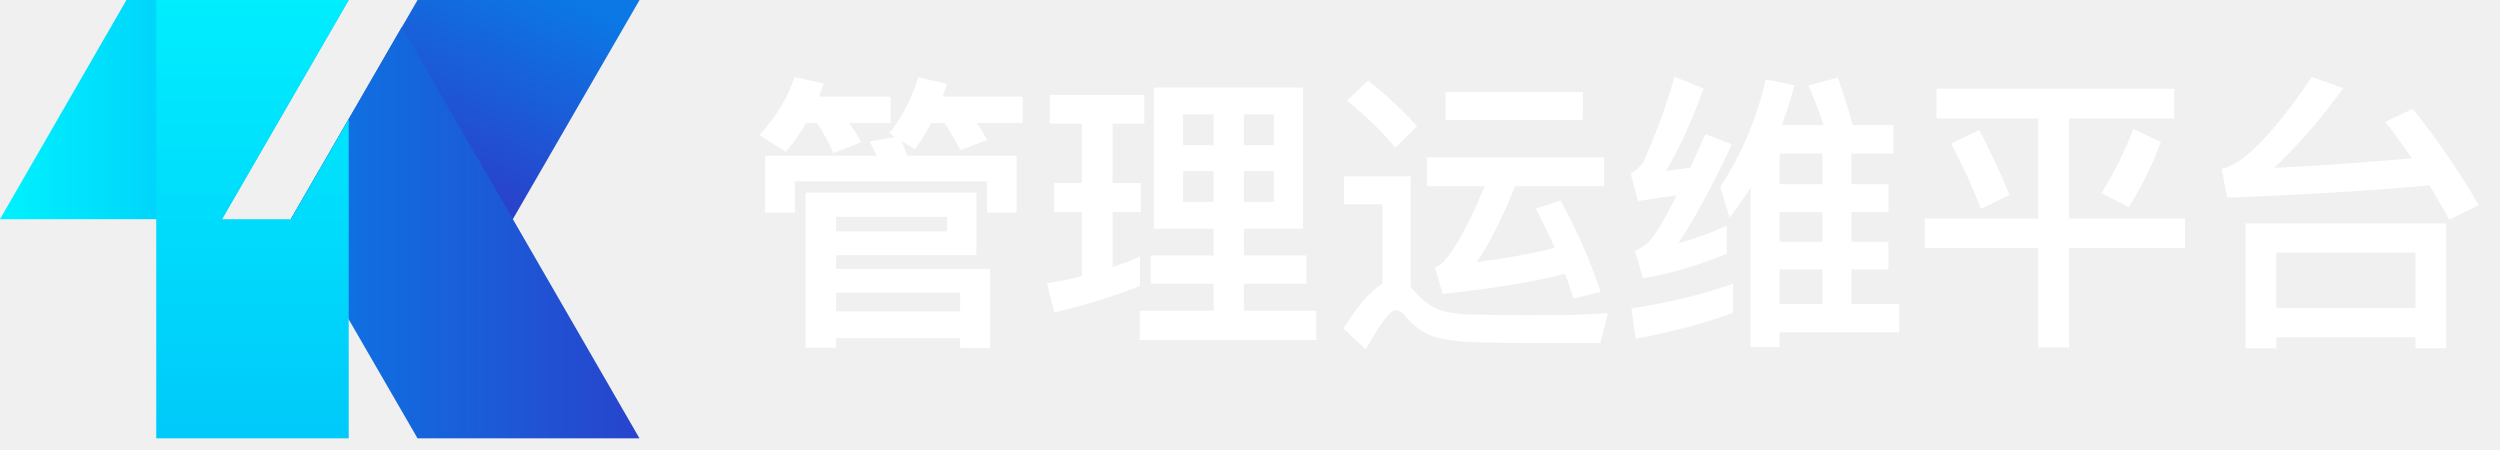
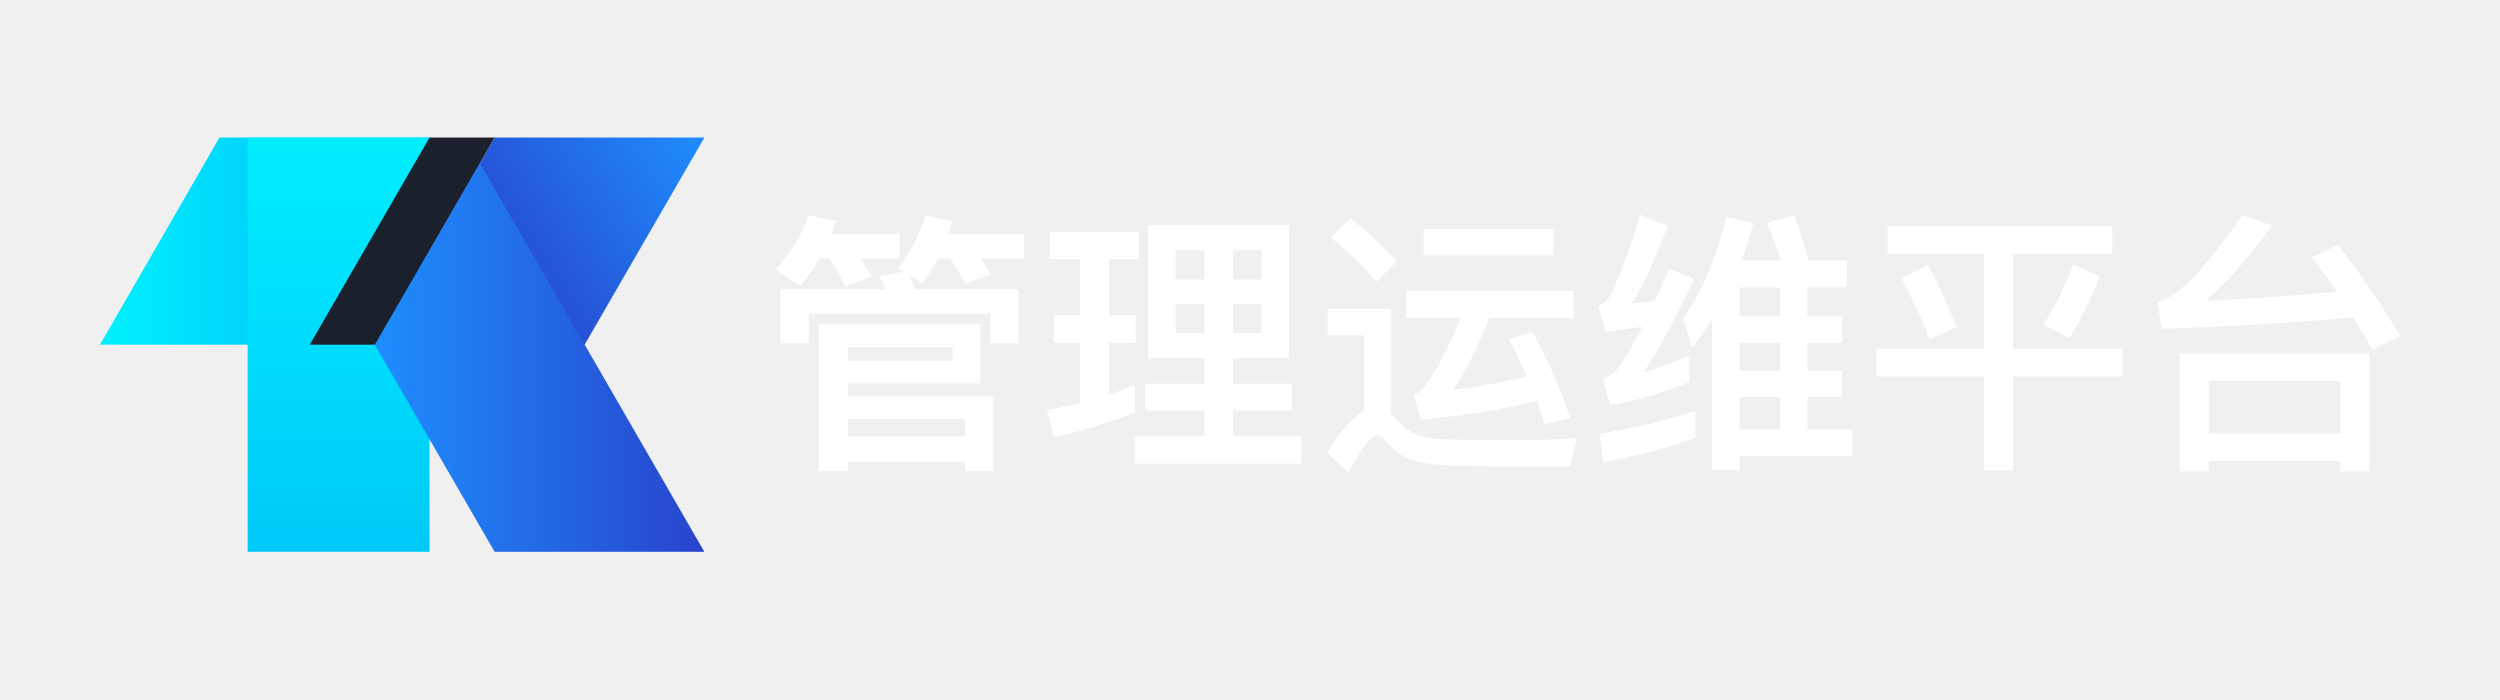
- <svg xmlns="http://www.w3.org/2000/svg" width="189" height="34" viewBox="0 0 189 34" fill="none">
-   <path d="M9.56 0L0 16.57H16.782L26.363 0H9.56Z" fill="url(#paint0_linear_12059_93026)" />
-   <path d="M31.568 0L21.987 16.57H38.77L48.35 0H31.568Z" fill="url(#paint1_linear_12059_93026)" />
-   <path d="M48.308 33.076L30.378 2.039L21.987 16.57L22.03 16.655L31.568 33.14H48.35L48.308 33.076Z" fill="url(#paint2_linear_12059_93026)" />
-   <path d="M11.811 33.14V0H26.363L16.782 16.57H21.987L26.363 9.001V33.14H11.811Z" fill="url(#paint3_linear_12059_93026)" />
-   <path d="M73.818 14.562H60.904V26.288H63.214V25.562H72.586V26.31H74.852V20.326H63.214V19.292H73.818V14.562ZM63.214 23.538V22.13H72.586V23.538H63.214ZM63.214 17.488V16.388H71.596V17.488H63.214ZM76.854 11.768H68.582C68.45 11.372 68.296 10.998 68.164 10.646L69.176 11.284C69.616 10.668 70.034 10.008 70.408 9.304H71.398C71.86 9.964 72.256 10.646 72.608 11.35L74.632 10.58C74.412 10.184 74.148 9.744 73.84 9.304H77.316V7.302H71.266C71.376 6.994 71.486 6.664 71.596 6.334L69.418 5.85C68.978 7.346 68.252 8.754 67.24 10.074L67.68 10.36L65.744 10.69C65.92 11.02 66.096 11.372 66.272 11.768H57.846V16.08H60.09V13.704H74.61V16.08H76.854V11.768ZM60.948 9.304H61.762C62.246 10.03 62.664 10.778 63.016 11.57L65.106 10.756C64.864 10.294 64.556 9.81 64.204 9.304H67.328V7.302H61.916C62.048 6.972 62.158 6.642 62.29 6.312L60.068 5.828C59.562 7.368 58.682 8.842 57.406 10.206L59.408 11.482C59.98 10.822 60.486 10.096 60.948 9.304ZM87.238 6.62V17.29H91.748V19.314H86.996V21.448H91.748V23.494H86.16V25.716H99.514V23.494H94.036V21.448H98.766V19.314H94.036V17.29H98.502V6.62H87.238ZM96.302 15.266H94.036V12.934H96.302V15.266ZM91.748 15.266H89.438V12.934H91.748V15.266ZM89.438 10.976V8.644H91.748V10.976H89.438ZM94.036 8.644H96.302V10.976H94.036V8.644ZM79.692 13.836V16.036H81.782V20.876C80.924 21.096 80.044 21.272 79.142 21.426L79.714 23.626C82.002 23.076 84.158 22.416 86.182 21.624V19.402C85.5 19.688 84.818 19.952 84.114 20.194V16.036H86.248V13.836H84.114V9.348H86.512V7.17H79.362V9.348H81.782V13.836H79.692ZM103.43 6.092L101.824 7.61C103.408 8.886 104.618 10.074 105.476 11.174L107.126 9.546C106.114 8.402 104.882 7.236 103.43 6.092ZM115.948 25.936H120.986L121.558 23.67C120.942 23.714 120.084 23.758 118.962 23.802C117.818 23.802 116.718 23.824 115.618 23.824C113.946 23.824 112.472 23.802 111.218 23.78C109.942 23.736 108.996 23.56 108.358 23.23C107.852 22.944 107.346 22.504 106.862 21.932L106.642 21.712V13.33H101.604V15.442H104.508V21.47C103.628 21.954 102.66 23.076 101.56 24.836L103.254 26.42C104.354 24.44 105.102 23.45 105.52 23.45C105.784 23.45 106.048 23.626 106.334 24C106.972 24.748 107.72 25.254 108.6 25.518C109.524 25.738 110.668 25.87 112.076 25.892C113.462 25.914 114.76 25.936 115.948 25.936ZM109.282 6.95V9.062H119.666V6.95H109.282ZM107.874 11.9V14.078H112.252C110.624 17.906 109.37 19.952 108.49 20.216L109.062 22.218C112.868 21.822 115.948 21.316 118.324 20.7C118.544 21.294 118.742 21.91 118.962 22.57L121.008 22.064C120.128 19.468 119.116 17.18 117.972 15.156L116.102 15.772C116.608 16.718 117.092 17.708 117.532 18.742C115.904 19.16 113.946 19.512 111.636 19.82C112.604 18.412 113.572 16.498 114.54 14.078H121.272V11.9H107.874ZM131.018 21.448C128.818 22.24 126.266 22.856 123.34 23.318L123.648 25.606C126.398 25.1 128.862 24.44 131.018 23.648V21.448ZM126.596 5.806C125.914 8.16 125.122 10.316 124.22 12.274C123.934 12.67 123.626 12.956 123.274 13.11L123.824 15.2C124.836 15.046 125.826 14.892 126.772 14.76C125.914 16.454 125.21 17.642 124.638 18.302C124.352 18.566 124 18.786 123.604 18.962L124.198 21.03C126.178 20.722 128.29 20.106 130.534 19.182V17.07C129.302 17.62 128.07 18.06 126.882 18.39C127.982 16.762 129.346 14.276 130.93 10.91L128.928 10.14C128.532 11.042 128.136 11.878 127.784 12.67L125.936 12.934C126.904 11.306 127.872 9.238 128.796 6.686L126.596 5.806ZM134.538 16.036H137.772V18.28H134.538V16.036ZM134.538 20.37H137.772V22.988H134.538V20.37ZM134.538 25.122H143.58V22.988H139.972V20.37H142.766V18.28H139.972V16.036H142.766V13.924H139.972V11.614H143.14V9.458H140.06C139.774 8.358 139.4 7.17 138.938 5.872L136.716 6.466C137.156 7.434 137.53 8.446 137.86 9.458H134.714C135.066 8.49 135.396 7.478 135.66 6.444L133.482 6.004C132.822 8.952 131.678 11.658 130.05 14.122L130.754 16.454C131.304 15.728 131.832 14.98 132.338 14.188V26.244H134.538V25.122ZM137.772 11.614V13.924H134.538V11.614H137.772ZM146.396 6.708V8.952H154.096V16.52H145.516V18.742H154.096V26.266H156.428V18.742H165.184V16.52H156.428V8.952H164.37V6.708H146.396ZM149.63 9.832L147.496 10.866C148.288 12.318 149.058 13.968 149.762 15.794L151.918 14.738C151.17 12.934 150.422 11.306 149.63 9.832ZM161.268 9.744C160.674 11.35 159.882 12.978 158.87 14.606L160.938 15.662C161.928 14.078 162.742 12.428 163.358 10.734L161.268 9.744ZM184.94 16.894H169.76V26.332H172.092V25.496H182.608V26.332H184.94V16.894ZM172.092 23.296V19.094H182.608V23.296H172.092ZM168.374 14.936C173.984 14.738 179.088 14.43 183.664 14.012C184.17 14.848 184.676 15.706 185.16 16.608L187.404 15.508C185.82 12.846 184.17 10.426 182.41 8.226L180.32 9.216C181.002 10.074 181.684 10.998 182.344 11.966C178.956 12.274 175.48 12.516 171.916 12.692C173.72 11.02 175.458 8.996 177.152 6.664L174.776 5.828C171.784 10.206 169.496 12.516 167.956 12.758L168.374 14.936Z" fill="white" />
+ <svg xmlns="http://www.w3.org/2000/svg" width="200" height="56" viewBox="0 0 200 56" fill="none">
+   <path d="M78.43 25.94H65.516V37.666H67.826V36.94H77.198V37.688H79.464V31.704H67.826V30.67H78.43V25.94ZM67.826 34.916V33.508H77.198V34.916H67.826ZM67.826 28.866V27.766H76.208V28.866H67.826ZM81.466 23.146H73.194C73.062 22.75 72.908 22.376 72.776 22.024L73.788 22.662C74.228 22.046 74.646 21.386 75.02 20.682H76.01C76.472 21.342 76.868 22.024 77.22 22.728L79.244 21.958C79.024 21.562 78.76 21.122 78.452 20.682H81.928V18.68H75.878C75.988 18.372 76.098 18.042 76.208 17.712L74.03 17.228C73.59 18.724 72.864 20.132 71.852 21.452L72.292 21.738L70.356 22.068C70.532 22.398 70.708 22.75 70.884 23.146H62.458V27.458H64.702V25.082H79.222V27.458H81.466V23.146ZM65.56 20.682H66.374C66.858 21.408 67.276 22.156 67.628 22.948L69.718 22.134C69.476 21.672 69.168 21.188 68.816 20.682H71.94V18.68H66.528C66.66 18.35 66.77 18.02 66.902 17.69L64.68 17.206C64.174 18.746 63.294 20.22 62.018 21.584L64.02 22.86C64.592 22.2 65.098 21.474 65.56 20.682ZM91.85 17.998V28.668H96.36V30.692H91.608V32.826H96.36V34.872H90.772V37.094H104.126V34.872H98.648V32.826H103.378V30.692H98.648V28.668H103.114V17.998H91.85ZM100.914 26.644H98.648V24.312H100.914V26.644ZM96.36 26.644H94.05V24.312H96.36V26.644ZM94.05 22.354V20.022H96.36V22.354H94.05ZM98.648 20.022H100.914V22.354H98.648V20.022ZM84.304 25.214V27.414H86.394V32.254C85.536 32.474 84.656 32.65 83.754 32.804L84.326 35.004C86.614 34.454 88.77 33.794 90.794 33.002V30.78C90.112 31.066 89.43 31.33 88.726 31.572V27.414H90.86V25.214H88.726V20.726H91.124V18.548H83.974V20.726H86.394V25.214H84.304ZM108.042 17.47L106.436 18.988C108.02 20.264 109.23 21.452 110.088 22.552L111.738 20.924C110.726 19.78 109.494 18.614 108.042 17.47ZM120.56 37.314H125.598L126.17 35.048C125.554 35.092 124.696 35.136 123.574 35.18C122.43 35.18 121.33 35.202 120.23 35.202C118.558 35.202 117.084 35.18 115.83 35.158C114.554 35.114 113.608 34.938 112.97 34.608C112.464 34.322 111.958 33.882 111.474 33.31L111.254 33.09V24.708H106.216V26.82H109.12V32.848C108.24 33.332 107.272 34.454 106.172 36.214L107.866 37.798C108.966 35.818 109.714 34.828 110.132 34.828C110.396 34.828 110.66 35.004 110.946 35.378C111.584 36.126 112.332 36.632 113.212 36.896C114.136 37.116 115.28 37.248 116.688 37.27C118.074 37.292 119.372 37.314 120.56 37.314ZM113.894 18.328V20.44H124.278V18.328H113.894ZM112.486 23.278V25.456H116.864C115.236 29.284 113.982 31.33 113.102 31.594L113.674 33.596C117.48 33.2 120.56 32.694 122.936 32.078C123.156 32.672 123.354 33.288 123.574 33.948L125.62 33.442C124.74 30.846 123.728 28.558 122.584 26.534L120.714 27.15C121.22 28.096 121.704 29.086 122.144 30.12C120.516 30.538 118.558 30.89 116.248 31.198C117.216 29.79 118.184 27.876 119.152 25.456H125.884V23.278H112.486ZM135.63 32.826C133.43 33.618 130.878 34.234 127.952 34.696L128.26 36.984C131.01 36.478 133.474 35.818 135.63 35.026V32.826ZM131.208 17.184C130.526 19.538 129.734 21.694 128.832 23.652C128.546 24.048 128.238 24.334 127.886 24.488L128.436 26.578C129.448 26.424 130.438 26.27 131.384 26.138C130.526 27.832 129.822 29.02 129.25 29.68C128.964 29.944 128.612 30.164 128.216 30.34L128.81 32.408C130.79 32.1 132.902 31.484 135.146 30.56V28.448C133.914 28.998 132.682 29.438 131.494 29.768C132.594 28.14 133.958 25.654 135.542 22.288L133.54 21.518C133.144 22.42 132.748 23.256 132.396 24.048L130.548 24.312C131.516 22.684 132.484 20.616 133.408 18.064L131.208 17.184ZM139.15 27.414H142.384V29.658H139.15V27.414ZM139.15 31.748H142.384V34.366H139.15V31.748ZM139.15 36.5H148.192V34.366H144.584V31.748H147.378V29.658H144.584V27.414H147.378V25.302H144.584V22.992H147.752V20.836H144.672C144.386 19.736 144.012 18.548 143.55 17.25L141.328 17.844C141.768 18.812 142.142 19.824 142.472 20.836H139.326C139.678 19.868 140.008 18.856 140.272 17.822L138.094 17.382C137.434 20.33 136.29 23.036 134.662 25.5L135.366 27.832C135.916 27.106 136.444 26.358 136.95 25.566V37.622H139.15V36.5ZM142.384 22.992V25.302H139.15V22.992H142.384ZM151.008 18.086V20.33H158.708V27.898H150.128V30.12H158.708V37.644H161.04V30.12H169.796V27.898H161.04V20.33H168.982V18.086H151.008ZM154.242 21.21L152.108 22.244C152.9 23.696 153.67 25.346 154.374 27.172L156.53 26.116C155.782 24.312 155.034 22.684 154.242 21.21ZM165.88 21.122C165.286 22.728 164.494 24.356 163.482 25.984L165.55 27.04C166.54 25.456 167.354 23.806 167.97 22.112L165.88 21.122ZM189.552 28.272H174.372V37.71H176.704V36.874H187.22V37.71H189.552V28.272ZM176.704 34.674V30.472H187.22V34.674H176.704ZM172.986 26.314C178.596 26.116 183.7 25.808 188.276 25.39C188.782 26.226 189.288 27.084 189.772 27.986L192.016 26.886C190.432 24.224 188.782 21.804 187.022 19.604L184.932 20.594C185.614 21.452 186.296 22.376 186.956 23.344C183.568 23.652 180.092 23.894 176.528 24.07C178.332 22.398 180.07 20.374 181.764 18.042L179.388 17.206C176.396 21.584 174.108 23.894 172.568 24.136L172.986 26.314Z" fill="white" />
+   <path d="M17.56 11L8 27.571H24.783L34.364 11H17.56Z" fill="url(#paint0_linear_11670_92663)" />
+   <path d="M19.812 44.142V27.571V11H34.364V44.142H19.812Z" fill="url(#paint1_linear_11670_92663)" />
+   <path d="M39.569 11L29.988 27.571H46.771L56.353 11H39.569Z" fill="url(#paint2_linear_11670_92663)" />
+   <path d="M56.31 44.078L38.38 13.04L29.988 27.571L30.031 27.656L39.569 44.142H56.353L56.31 44.078Z" fill="url(#paint3_linear_11670_92663)" />
+   <path d="M34.364 11L24.783 27.571H29.988L39.569 11H34.364Z" fill="#1A202C" />
  <defs>
-     <linearGradient id="paint0_linear_12059_93026" x1="1.095" y1="8.289" x2="16.396" y2="8.289" gradientUnits="userSpaceOnUse">
+     <linearGradient id="paint0_linear_11670_92663" x1="9.095" y1="19.289" x2="24.397" y2="19.289" gradientUnits="userSpaceOnUse">
      <stop stop-color="#00EFFE" />
      <stop offset="0.999" stop-color="#00CAFA" />
    </linearGradient>
-     <linearGradient id="paint1_linear_12059_93026" x1="40.198" y1="-1.377" x2="33.754" y2="13.045" gradientUnits="userSpaceOnUse">
-       <stop stop-color="#0B78E5" />
-       <stop offset="1" stop-color="#2844CC" />
-     </linearGradient>
-     <linearGradient id="paint2_linear_12059_93026" x1="21.992" y1="17.593" x2="48.345" y2="17.593" gradientUnits="userSpaceOnUse">
-       <stop stop-color="#0B78E5" />
-       <stop offset="1" stop-color="#2844CC" />
-     </linearGradient>
-     <linearGradient id="paint3_linear_12059_93026" x1="19.084" y1="-0.991" x2="19.084" y2="32.695" gradientUnits="userSpaceOnUse">
+     <linearGradient id="paint1_linear_11670_92663" x1="27.085" y1="10.009" x2="27.085" y2="43.697" gradientUnits="userSpaceOnUse">
      <stop stop-color="#00EFFE" />
      <stop offset="0.999" stop-color="#00CAFA" />
    </linearGradient>
+     <linearGradient id="paint2_linear_11670_92663" x1="56.677" y1="11" x2="39.07" y2="22.91" gradientUnits="userSpaceOnUse">
+       <stop stop-color="#1E8EFF" />
+       <stop offset="1" stop-color="#2844CC" />
+     </linearGradient>
+     <linearGradient id="paint3_linear_11670_92663" x1="29.993" y1="28.594" x2="56.347" y2="28.594" gradientUnits="userSpaceOnUse">
+       <stop stop-color="#1E8EFF" />
+       <stop offset="1" stop-color="#2844CC" />
+     </linearGradient>
  </defs>
</svg>
